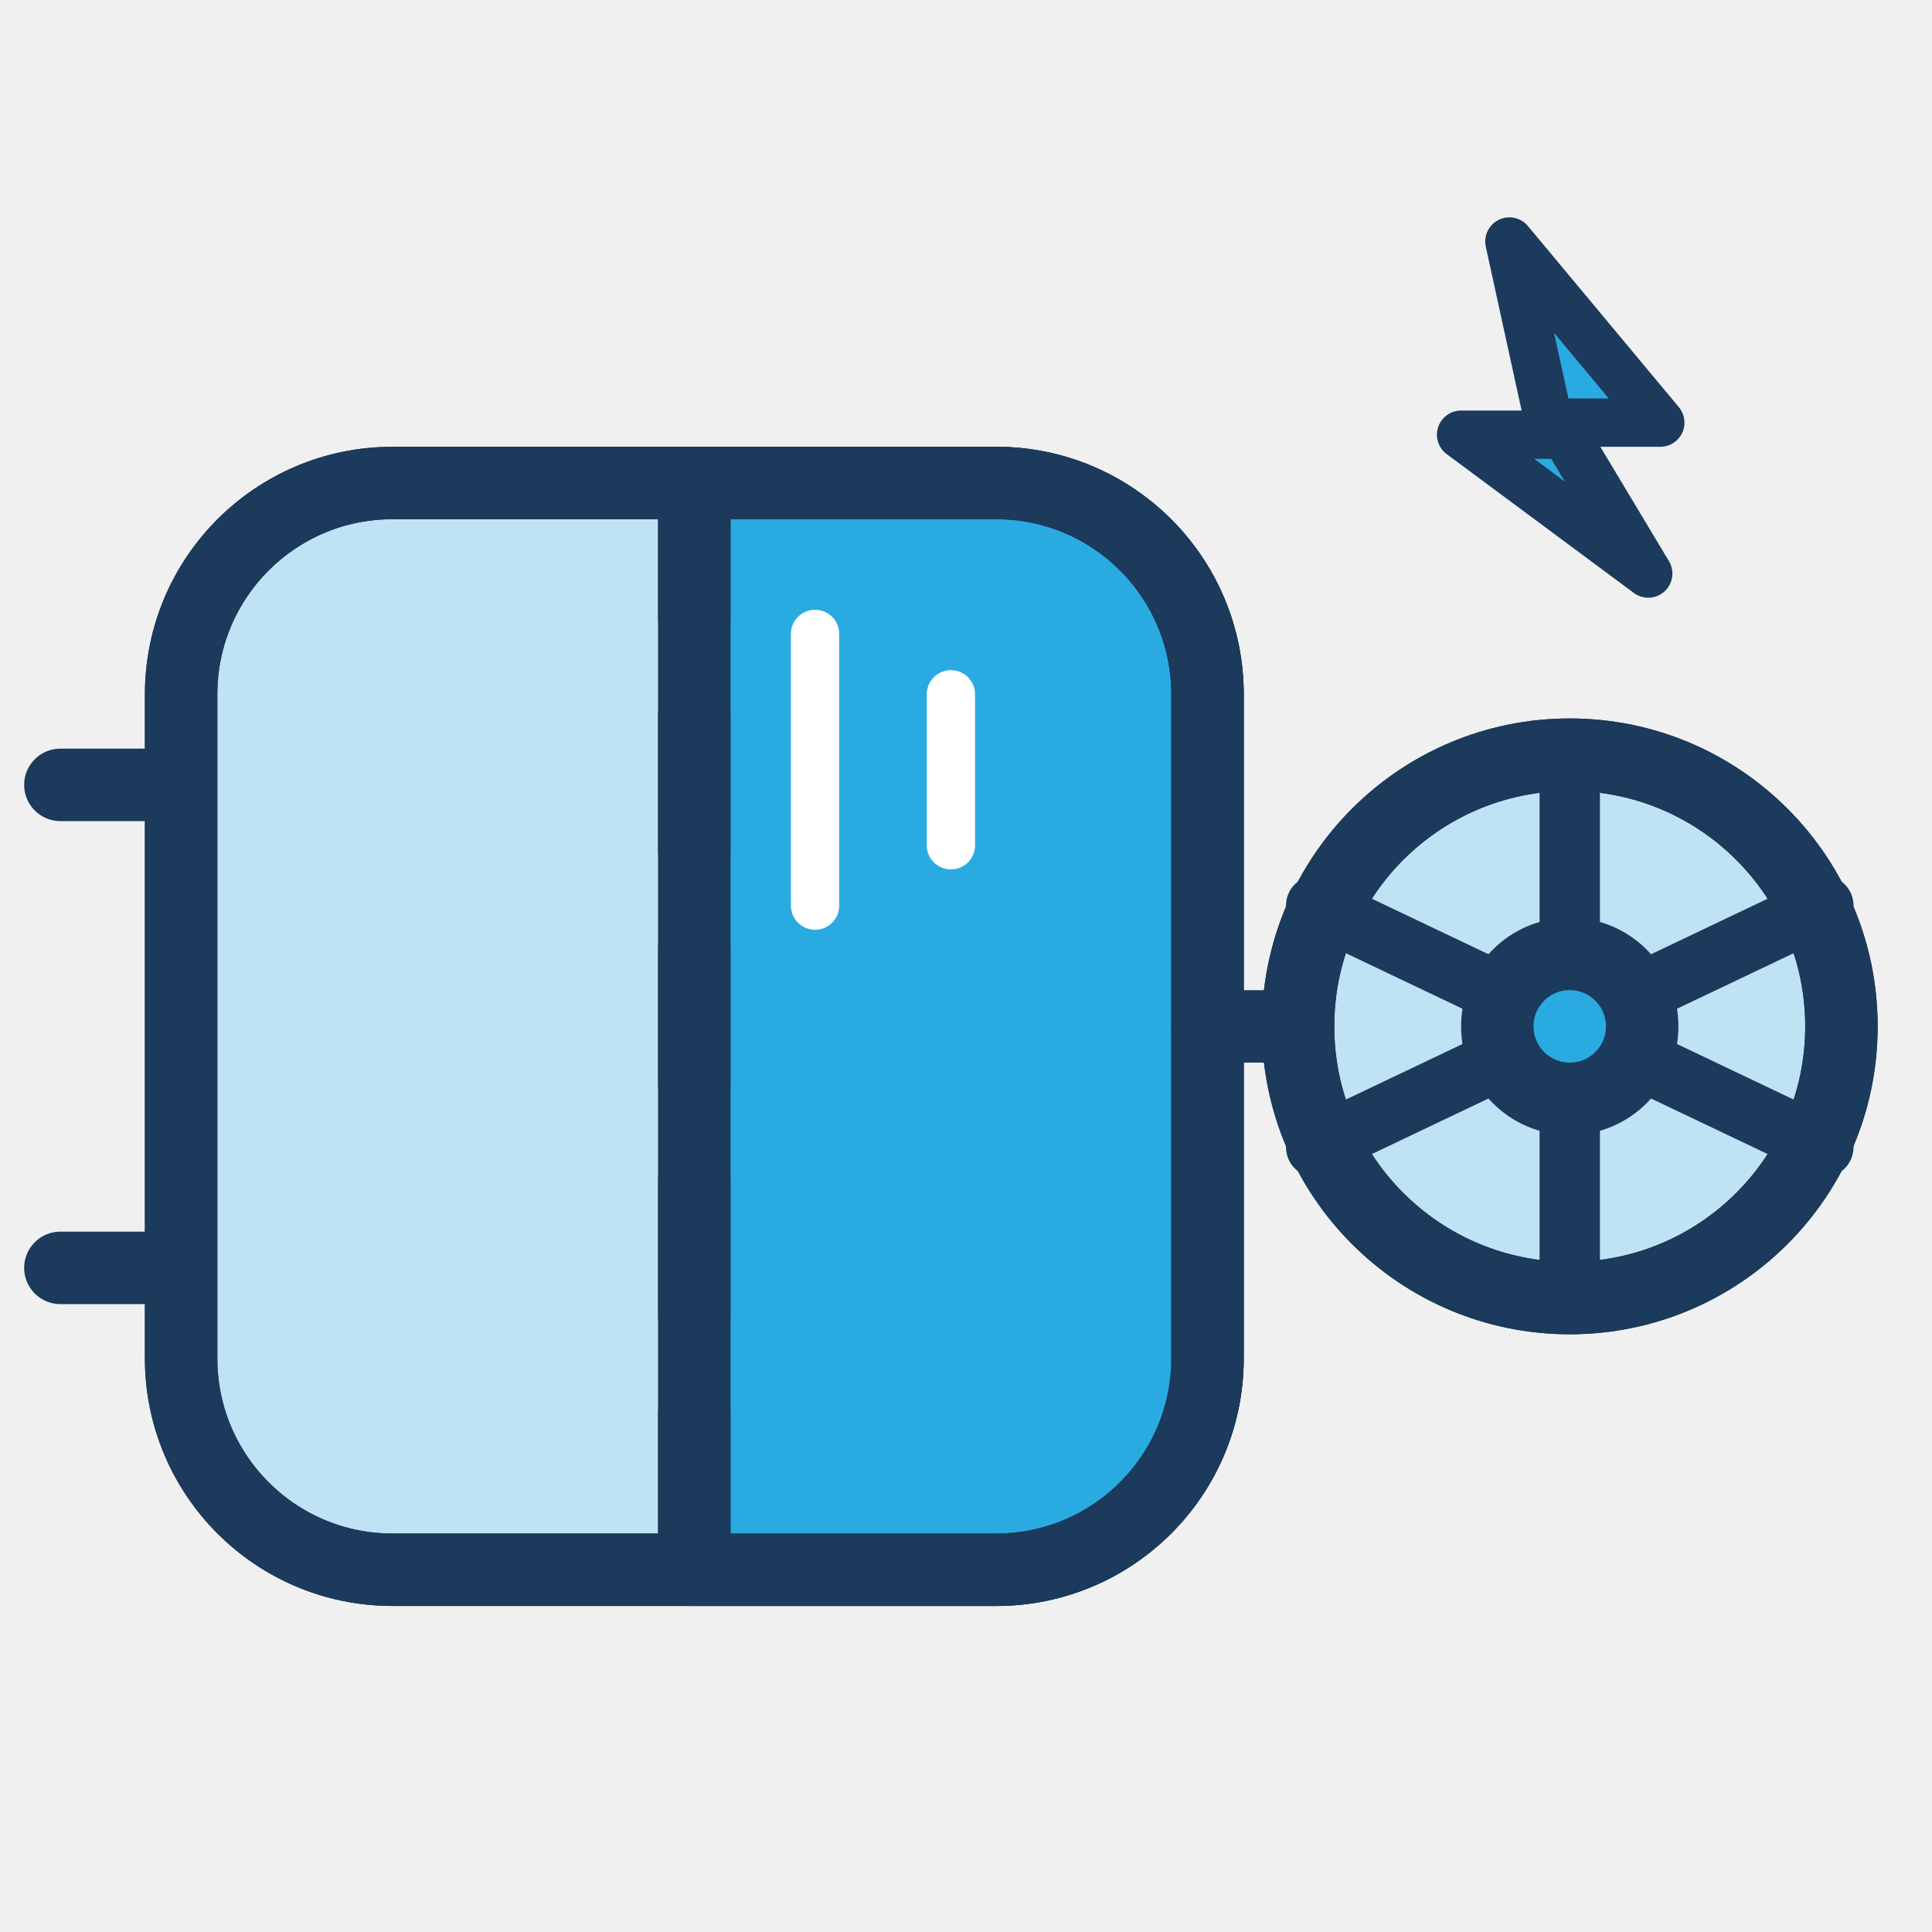
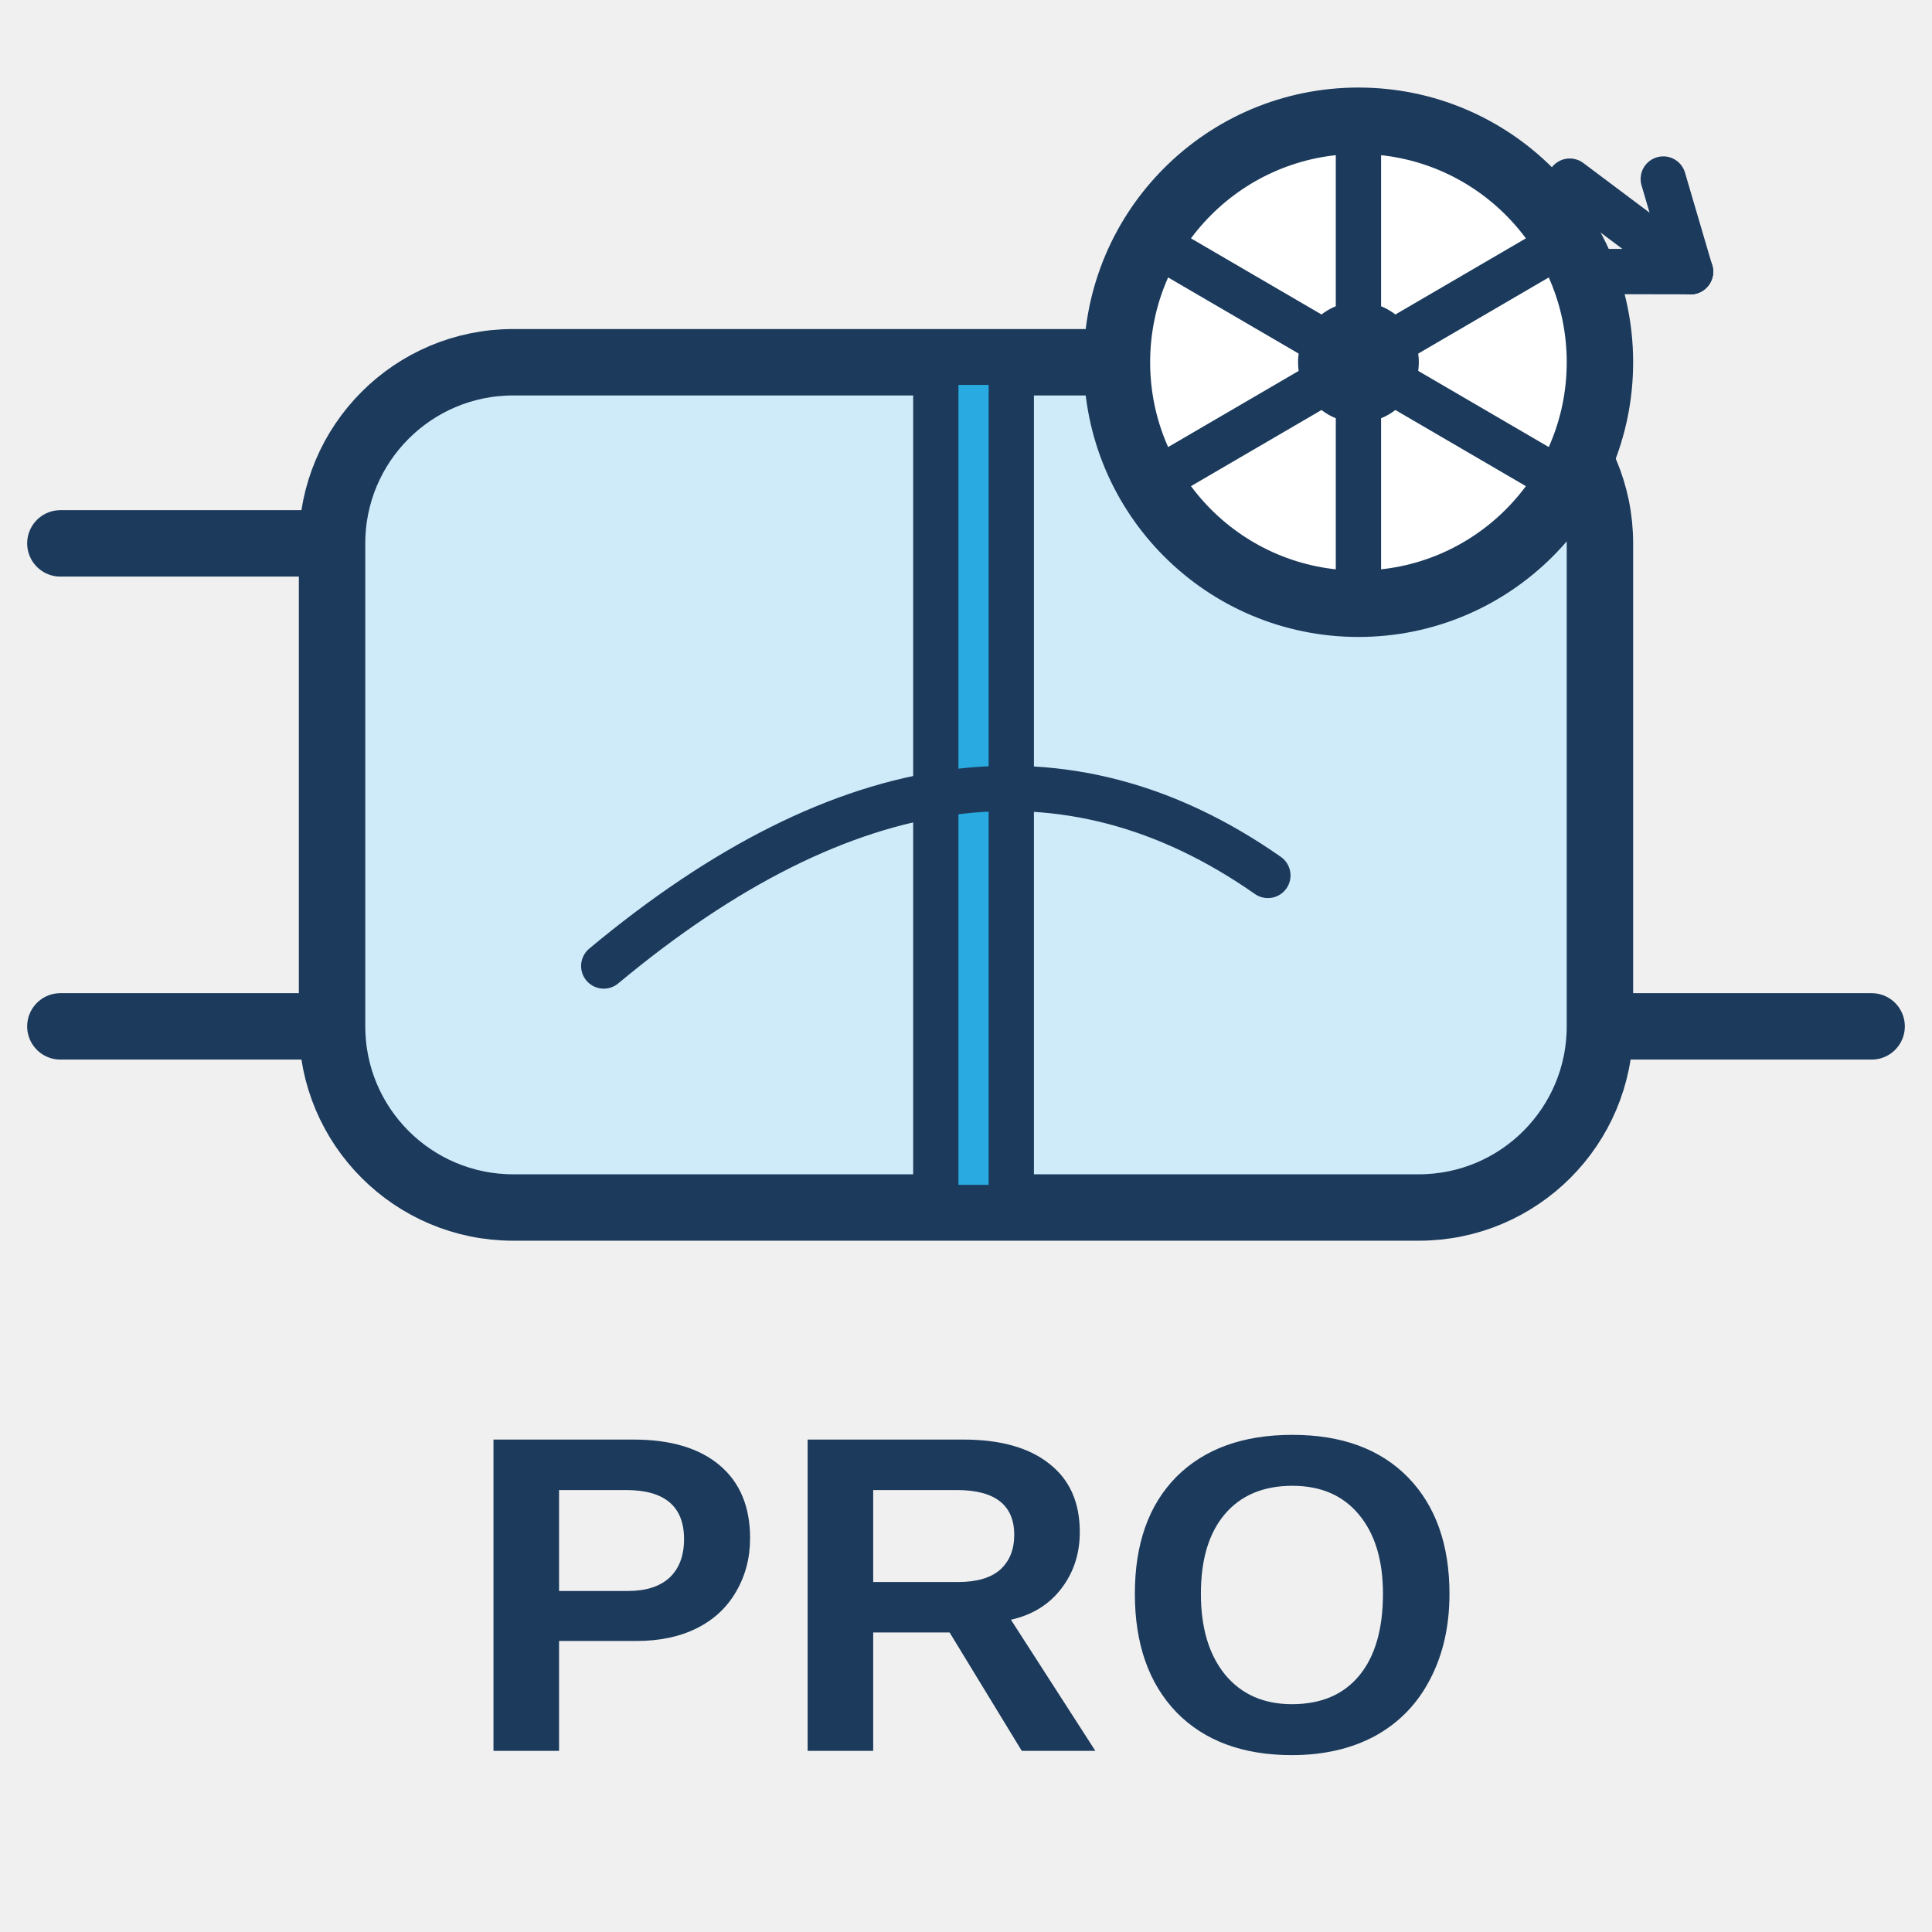
<svg xmlns="http://www.w3.org/2000/svg" viewBox="0 0 64 64">
-   <g stroke="#1B3A5C" stroke-width="2.4" stroke-linejoin="round" stroke-linecap="round">
-     <path d="M2 26 H6" fill="none" />
-     <path d="M2 42 H6" fill="none" />
-     <rect x="6" y="16" width="34" height="36" rx="7" fill="#BFE3F5" />
-     <path d="M23 16 h10 a7 7 0 0 1 7 7 v22 a7 7 0 0 1 -7 7 h-10 z" fill="#29ABE2" />
-     <path d="M23 16 v36" fill="none" stroke-dasharray="4.5 3.2" />
-     <rect x="6" y="16" width="34" height="36" rx="7" fill="none" />
-     <path d="M40 34 h6" fill="none" />
-     <circle cx="52" cy="34" r="9" fill="#BFE3F5" />
-     <path d="M52 25 v18 M43.6 30 l16.8 8 M43.6 38 l16.8 -8" fill="none" stroke-width="2" />
-     <circle cx="52" cy="34" r="9" fill="none" />
-     <circle cx="52" cy="34" r="2.4" fill="#29ABE2" />
-   </g>
-   <path d="M50 8 l5 6 h-3.4 l3 5 -6.2 -4.6 h3 z" fill="#29ABE2" stroke="#1B3A5C" stroke-width="1.6" stroke-linejoin="round" />
-   <g stroke="#FFFFFF" stroke-width="1.6" stroke-linecap="round" fill="none">
-     <path d="M27 21 v9" />
-     <path d="M31.5 23 v5" />
-   </g>
+   <path d="M2 18 L11 18" fill="none" stroke="#1B3A5C" stroke-width="2.2" stroke-linecap="round" />
+   <path d="M2 34 L11 34" fill="none" stroke="#1B3A5C" stroke-width="2.2" stroke-linecap="round" />
+   <path d="M53 34 L62 34" fill="none" stroke="#1B3A5C" stroke-width="2.2" stroke-linecap="round" />
+   <rect x="11" y="12" width="42" height="28" rx="6" fill="#CFEAF9" stroke="#1B3A5C" stroke-width="2.2" stroke-linejoin="round" />
+   <rect x="31" y="12" width="2.5" height="28" rx="0" fill="#29ABE2" stroke="#1B3A5C" stroke-width="1.5" stroke-linejoin="round" />
+   <path d="M20 32 q12 -10 22 -3" fill="none" stroke="#1B3A5C" stroke-width="1.5" stroke-linejoin="round" stroke-linecap="round" />
+   <circle cx="45" cy="12" r="8" fill="#FFFFFF" stroke="#1B3A5C" stroke-width="2.2" />
+   <path d="M45 5 L45 19" fill="none" stroke="#1B3A5C" stroke-width="1.5" stroke-linecap="round" />
+   <path d="M39 8.5 L51 15.5" fill="none" stroke="#1B3A5C" stroke-width="1.5" stroke-linecap="round" />
+   <path d="M39 15.5 L51 8.5" fill="none" stroke="#1B3A5C" stroke-width="1.5" stroke-linecap="round" />
+   <circle cx="45" cy="12" r="2" fill="#1B3A5C" stroke="#1B3A5C" stroke-width="0" />
+   <path d="M52 6 L56 9" fill="none" stroke="#1B3A5C" stroke-width="1.5" stroke-linecap="round" />
+   <path d="M56 9 L52.8 8.994" fill="none" stroke="#1B3A5C" stroke-width="1.5" stroke-linecap="round" />
+   <path d="M56 9 L55.098 5.93" fill="none" stroke="#1B3A5C" stroke-width="1.5" stroke-linecap="round" />
+   <text x="32" y="58" text-anchor="middle" fill="#1B3A5C" font-family="Segoe UI, Arial, sans-serif" font-size="15" font-weight="700" letter-spacing="0.4">PRO</text>
</svg>
